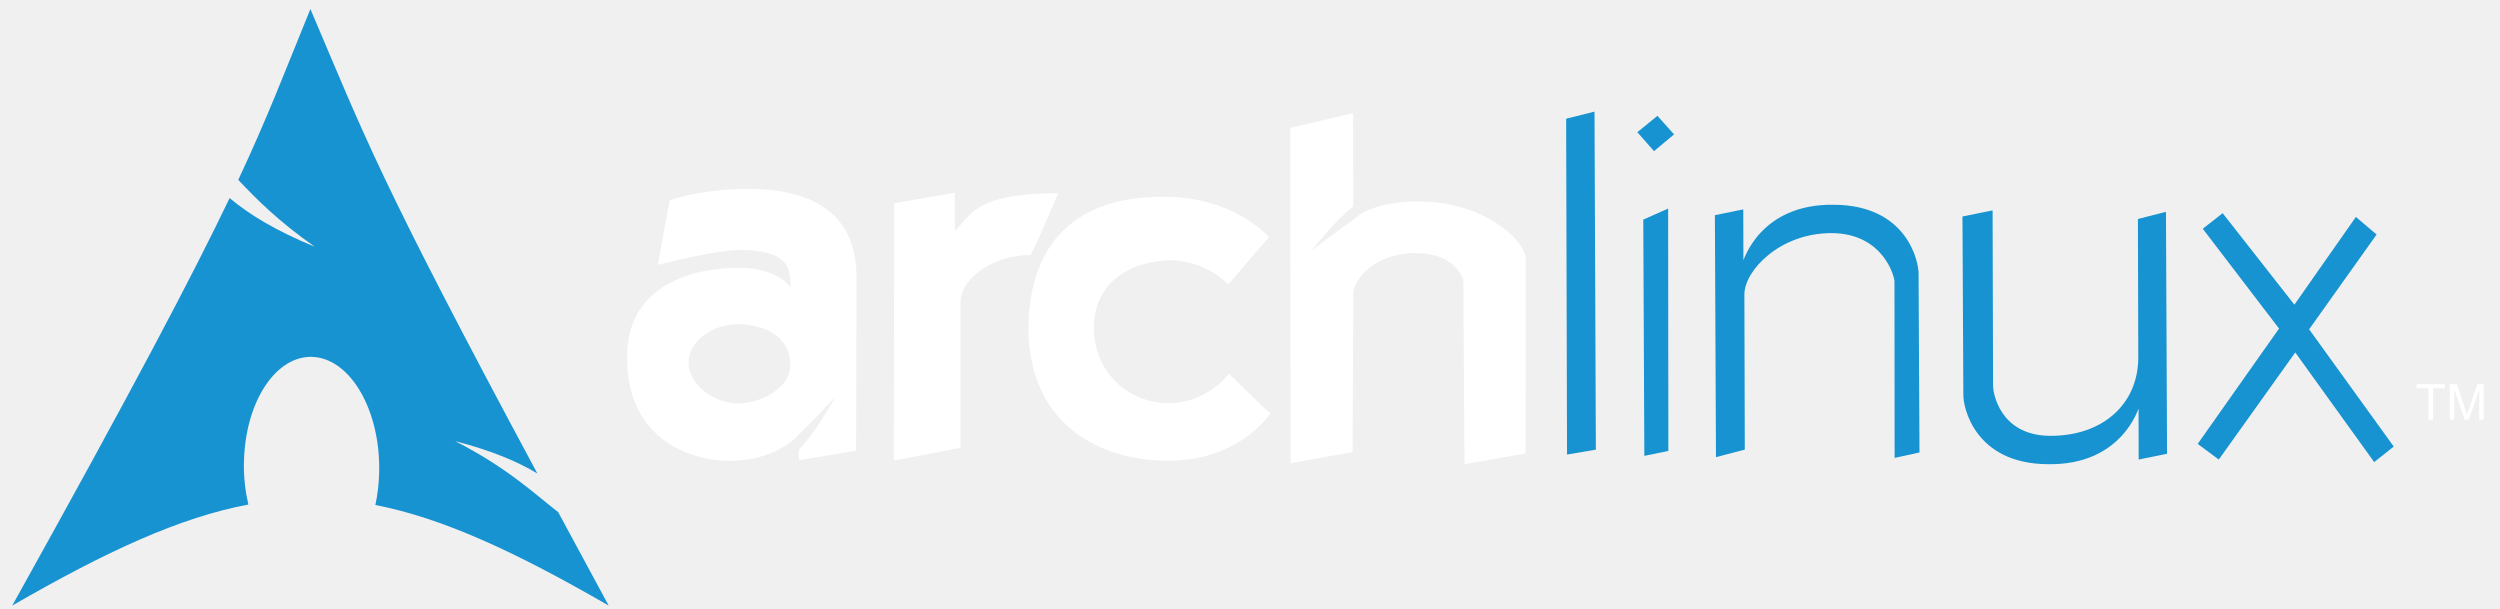
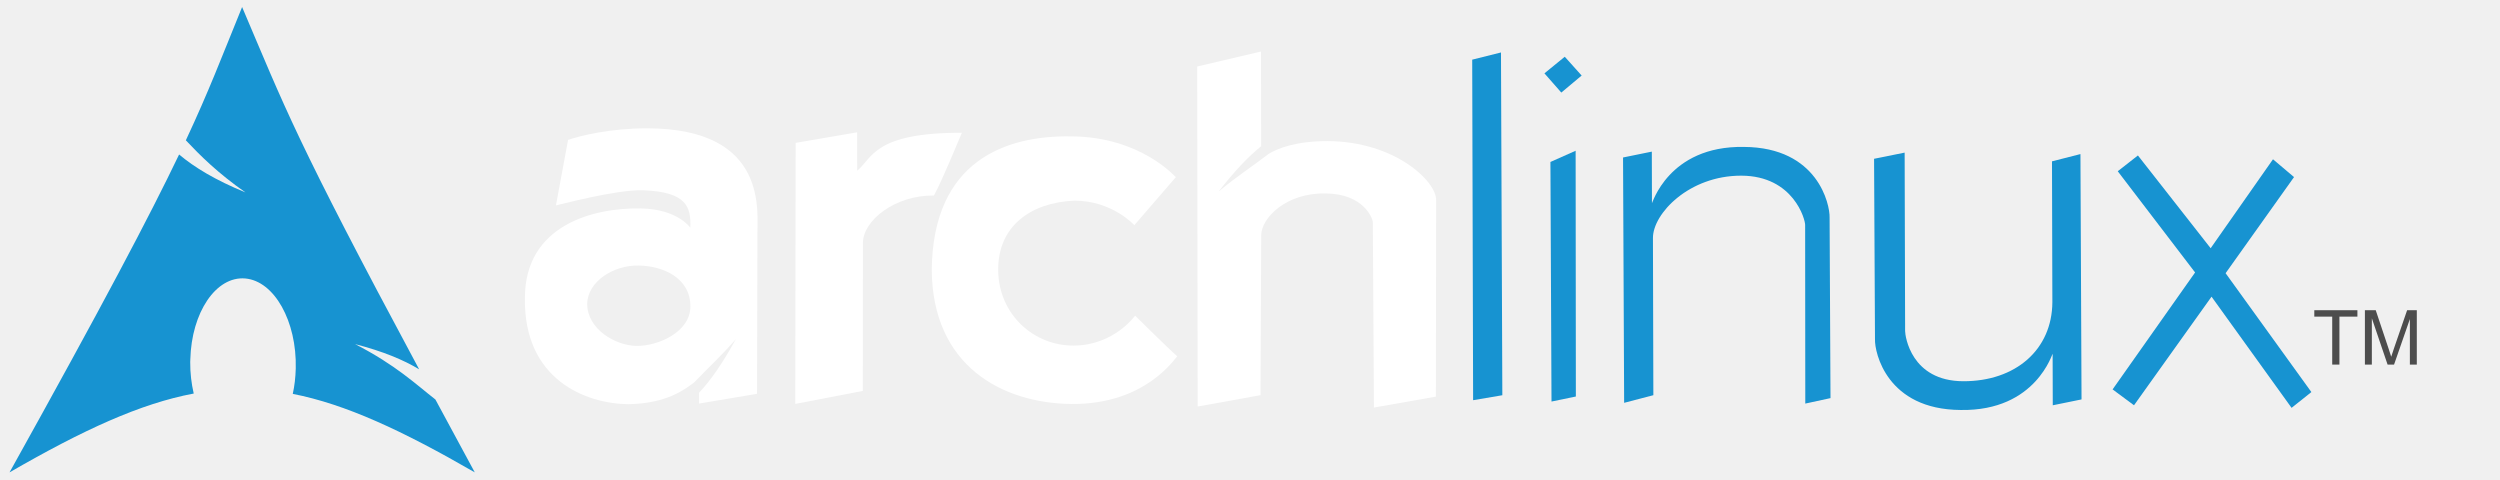
- <svg xmlns="http://www.w3.org/2000/svg" xmlns:xlink="http://www.w3.org/1999/xlink" version="1.0" width="390" height="95" id="svg2424">
+ <svg xmlns="http://www.w3.org/2000/svg" xmlns:xlink="http://www.w3.org/1999/xlink" version="1.0" width="500" height="96" id="svg2424">
  <defs id="defs2426">
    <linearGradient x1="112.499" y1="6.137" x2="112.499" y2="129.347" id="path1082_2_" gradientUnits="userSpaceOnUse" gradientTransform="translate(287,-83)">
      <stop id="stop193" style="stop-color:#ffffff;stop-opacity:0" offset="0" />
      <stop id="stop195" style="stop-color:#ffffff;stop-opacity:0.275" offset="1" />
      <midPointStop offset="0" style="stop-color:#FFFFFF" id="midPointStop197" />
      <midPointStop offset="0.5" style="stop-color:#FFFFFF" id="midPointStop199" />
      <midPointStop offset="1" style="stop-color:#000000" id="midPointStop201" />
    </linearGradient>
    <linearGradient x1="541.335" y1="104.507" x2="606.912" y2="303.14" id="linearGradient2544" xlink:href="#path1082_2_" gradientUnits="userSpaceOnUse" gradientTransform="matrix(-0.3937741,0,0,0.393752,357.5197,122.0015)" />
    <linearGradient id="linearGradient3388">
      <stop id="stop3390" style="stop-color:#000000;stop-opacity:0" offset="0" />
      <stop id="stop3392" style="stop-color:#000000;stop-opacity:0.371" offset="1" />
    </linearGradient>
    <linearGradient x1="490.723" y1="237.724" x2="490.723" y2="183.964" id="linearGradient4416" xlink:href="#linearGradient3388" gradientUnits="userSpaceOnUse" gradientTransform="matrix(0.749107,0,0,0.749107,-35.45986,91.44108)" />
  </defs>
  <g transform="matrix(0.7,0,0,0.7,-37.86651,-100.5341)" id="layer1">
    <g transform="matrix(0.8746356,0,0,0.8746356,14.73052,23.40895)" id="g2424">
-       <g transform="matrix(0.6378586,0,0,0.6378586,18.65357,-11.60019)" id="g2809" style="fill:#ffffff;fill-opacity:1">
+       <g transform="matrix(0.8292162,0,0,0.8292162,-25.52193,-76.94845)" id="g2809" style="fill:#ffffff;fill-opacity:1">
        <path d="m 339.969,309.094 c -14.471,-0.024 -26.481,2.944 -31.125,4.562 l -4.781,25.812 c -0.012,0.095 23.795,-6.349 34.281,-5.969 17.362,0.624 18.959,6.635 18.656,14.75 0.296,0.475 -4.479,-7.332 -19.5,-7.594 -18.95,-0.327 -45.693,6.709 -45.656,35.312 -0.511,32.174 24.034,41.639 40.75,41.812 15.028,-0.274 22.078,-5.691 25.938,-8.594 5.071,-5.302 10.873,-10.634 16.406,-17.031 -5.236,9.513 -9.775,16.09 -14.5,21.125 v 4.25 l 22.844,-3.844 0.156,-62.094 c -0.231,-8.788 5.041,-42.418 -43.469,-42.5 z m -3.281,54.062 c 9.469,0.13 20.328,4.797 20.344,16.031 0.049,10.218 -12.8,15.712 -21.156,15.625 -8.36,-0.087 -19.451,-6.57 -19.5,-16.531 0.16,-8.904 10.46,-15.354 20.312,-15.125 z" id="path2284" style="fill:#ffffff;fill-opacity:1;fill-rule:evenodd;stroke:none" />
        <path d="m 398.501,314.831 -0.155,102.827 26.612,-5.127 0.045,-58.302 c 0.006,-8.681 12.406,-18.825 27.963,-18.663 3.302,-5.974 9.509,-21.242 11.021,-24.715 -34.756,-0.083 -35.199,9.99 -41.244,14.945 -0.063,-9.453 -0.021,-15.127 -0.021,-15.127 l -24.22,4.162 z" id="path2286" style="fill:#ffffff;fill-opacity:1;fill-rule:evenodd;stroke:none" />
        <path d="m 548.269,328.331 c -0.257,-0.121 -13.879,-15.934 -41.266,-16.059 -25.652,-0.426 -54.426,9.519 -54.886,52.533 0.225,37.819 27.64,52.598 55.031,52.886 29.313,0.305 40.977,-18.329 41.676,-18.791 -3.498,-3.032 -16.598,-16.013 -16.598,-16.013 0,0 -8.182,11.651 -24.058,11.799 -15.879,0.151 -29.682,-12.273 -29.878,-29.609 -0.203,-17.336 12.689,-26.728 29.997,-27.487 14.985,-0.003 23.63,9.673 23.63,9.673 z" id="path2288" style="fill:#ffffff;fill-opacity:1;fill-rule:evenodd;stroke:none" />
        <path d="m 581.812,278.844 -25.125,5.906 0.188,133.938 24.75,-4.469 0.281,-63.031 c 0.053,-6.609 9.561,-16.759 25.438,-16.438 15.18,0.158 18.572,10.118 18.531,11.375 l 0.438,72.969 24.406,-4.312 0.094,-77.375 c 0.161,-7.445 -16.308,-23.17 -42.781,-23.281 -12.581,0.02 -19.548,2.868 -23.094,4.969 -6.067,4.686 -13,9.175 -19.812,14.906 6.298,-8.091 11.586,-13.685 16.75,-17.844 l -0.062,-37.312 z" id="path2290" style="fill:#ffffff;fill-opacity:1;fill-rule:evenodd;stroke:none" />
      </g>
-       <g transform="matrix(0.9443373,0,0.01336345,0.9443373,57.27039,-427.051)" id="g5326" style="fill:#1793d1;fill-opacity:1;stroke:none">
+       <g transform="matrix(1.227639,0,0.01737249,1.227639,23.10289,-616.2307)" id="g5326" style="fill:#1793d1;fill-opacity:1;stroke:none">
        <path d="m 400.676,629.796 7.682,-1.916 -0.929,91.208 -7.796,1.324 z" id="path2292" style="fill:#1793d1;fill-opacity:1;fill-rule:evenodd;stroke:none" />
        <path d="m 421.103,657.018 6.751,-2.987 -0.868,65.399 -6.498,1.339 z m -1.261,-23.583 5.472,-4.415 4.423,5 -5.476,4.532 z" id="path2294" style="fill:#1793d1;fill-opacity:1;fill-rule:evenodd;stroke:none" />
        <path d="m 440.443,655.826 7.678,-1.562 -0.157,13.672 c -0.007,0.587 4.419,-15.274 24.685,-14.921 19.68,0.11 22.684,15.346 22.529,18.762 l -0.438,48.078 -6.73,1.456 0.633,-47.489 c 0.097,-1.387 -2.881,-13.114 -16.789,-13.158 -13.905,-0.04 -23.684,10.1 -23.758,16.579 l -0.481,41.835 -7.804,2.031 z" id="path2296" style="fill:#1793d1;fill-opacity:1;fill-rule:evenodd;stroke:none" />
        <path d="m 561.533,720.202 -7.678,1.562 0.157,-13.672 c 0.007,-0.587 -4.422,15.274 -24.685,14.921 -19.68,-0.109 -22.684,-15.346 -22.529,-18.762 l 0.438,-48.079 8.157,-1.642 -0.546,47.49 c -0.015,1.297 1.368,13.3 15.276,13.343 13.905,0.041 23.766,-8.374 24.015,-21.044 l 0.431,-37.469 7.598,-1.932 z" id="path2298" style="fill:#1793d1;fill-opacity:1;fill-rule:evenodd;stroke:none" />
        <path d="m 577.455,655.287 -5.427,4.2 20.199,26.933 -22.391,31.116 5.635,4.226 21.044,-28.897 20.878,29.582 5.327,-4.201 -22.376,-31.629 18.57,-25.578 -5.532,-4.734 -16.921,23.668 z" id="path2300" style="fill:#1793d1;fill-opacity:1;fill-rule:evenodd;stroke:none" />
      </g>
      <path d="m 124.095,139.744 c -6.766,16.588 -10.846,27.438 -18.379,43.532 4.618,4.896 10.287,10.597 19.494,17.036 -9.898,-4.073 -16.649,-8.162 -21.695,-12.405 -9.64,20.116 -24.744,48.771 -55.394,103.843 24.09,-13.908 42.764,-22.482 60.168,-25.754 -0.747,-3.214 -1.172,-6.691 -1.143,-10.319 l 0.029,-0.772 c 0.382,-15.434 8.411,-27.303 17.922,-26.497 9.511,0.806 16.903,13.978 16.521,29.412 -0.072,2.904 -0.399,5.698 -0.972,8.289 17.215,3.367 35.689,11.92 59.453,25.639 -4.686,-8.627 -8.868,-16.404 -12.863,-23.81 -6.291,-4.876 -12.854,-11.223 -26.239,-18.093 9.201,2.391 15.788,5.149 20.923,8.232 -40.61,-75.608 -43.898,-85.655 -57.824,-118.335 z" id="path2518" style="fill:#1793d1;fill-opacity:1;fill-rule:evenodd;stroke:none;stroke-width:0.915" />
-       <g id="text2634" style="font-style:normal;font-weight:normal;font-size:8.441px;font-family:'DejaVu Sans Mono';fill:#ffffff;fill-opacity:1;stroke:none" transform="matrix(1.5,0,0,1.5,-364.4345,-151.3722)">
-         <path d="m 685.467,263.836 v -5.329 h -1.991 v -0.713 h 4.79 v 0.713 h -1.999 v 5.329 h -0.8" id="path3660" style="fill:#ffffff;fill-opacity:1" />
-         <path d="m 689.098,263.836 v -6.043 h 1.204 l 1.43,4.278 c 0.132,0.398 0.228,0.697 0.289,0.894 0.069,-0.22 0.176,-0.543 0.322,-0.969 l 1.447,-4.204 h 1.076 v 6.043 h -0.771 v -5.057 l -1.756,5.057 h -0.721 l -1.748,-5.144 v 5.144 h -0.771" id="path3662" style="fill:#ffffff;fill-opacity:1" />
+       <g id="text2634" style="font-style:normal;font-weight:normal;font-size:8.441px;font-family:'DejaVu Sans Mono';fill:#ffffff;fill-opacity:1;stroke:none" transform="matrix(2.94,0,0,2.94,-1208.408,-519.1376)">
+         <path d="m 685.467,263.836 v -5.329 h -1.991 v -0.713 h 4.79 v 0.713 h -1.999 v 5.329 h -0.8" id="path3660" style="fill:#4d4d4d;fill-opacity:1" />
+         <path d="m 689.098,263.836 v -6.043 h 1.204 l 1.43,4.278 c 0.132,0.398 0.228,0.697 0.289,0.894 0.069,-0.22 0.176,-0.543 0.322,-0.969 l 1.447,-4.204 h 1.076 v 6.043 h -0.771 v -5.057 l -1.756,5.057 h -0.721 l -1.748,-5.144 v 5.144 h -0.771" id="path3662" style="fill:#4d4d4d;fill-opacity:1" />
      </g>
    </g>
  </g>
</svg>
